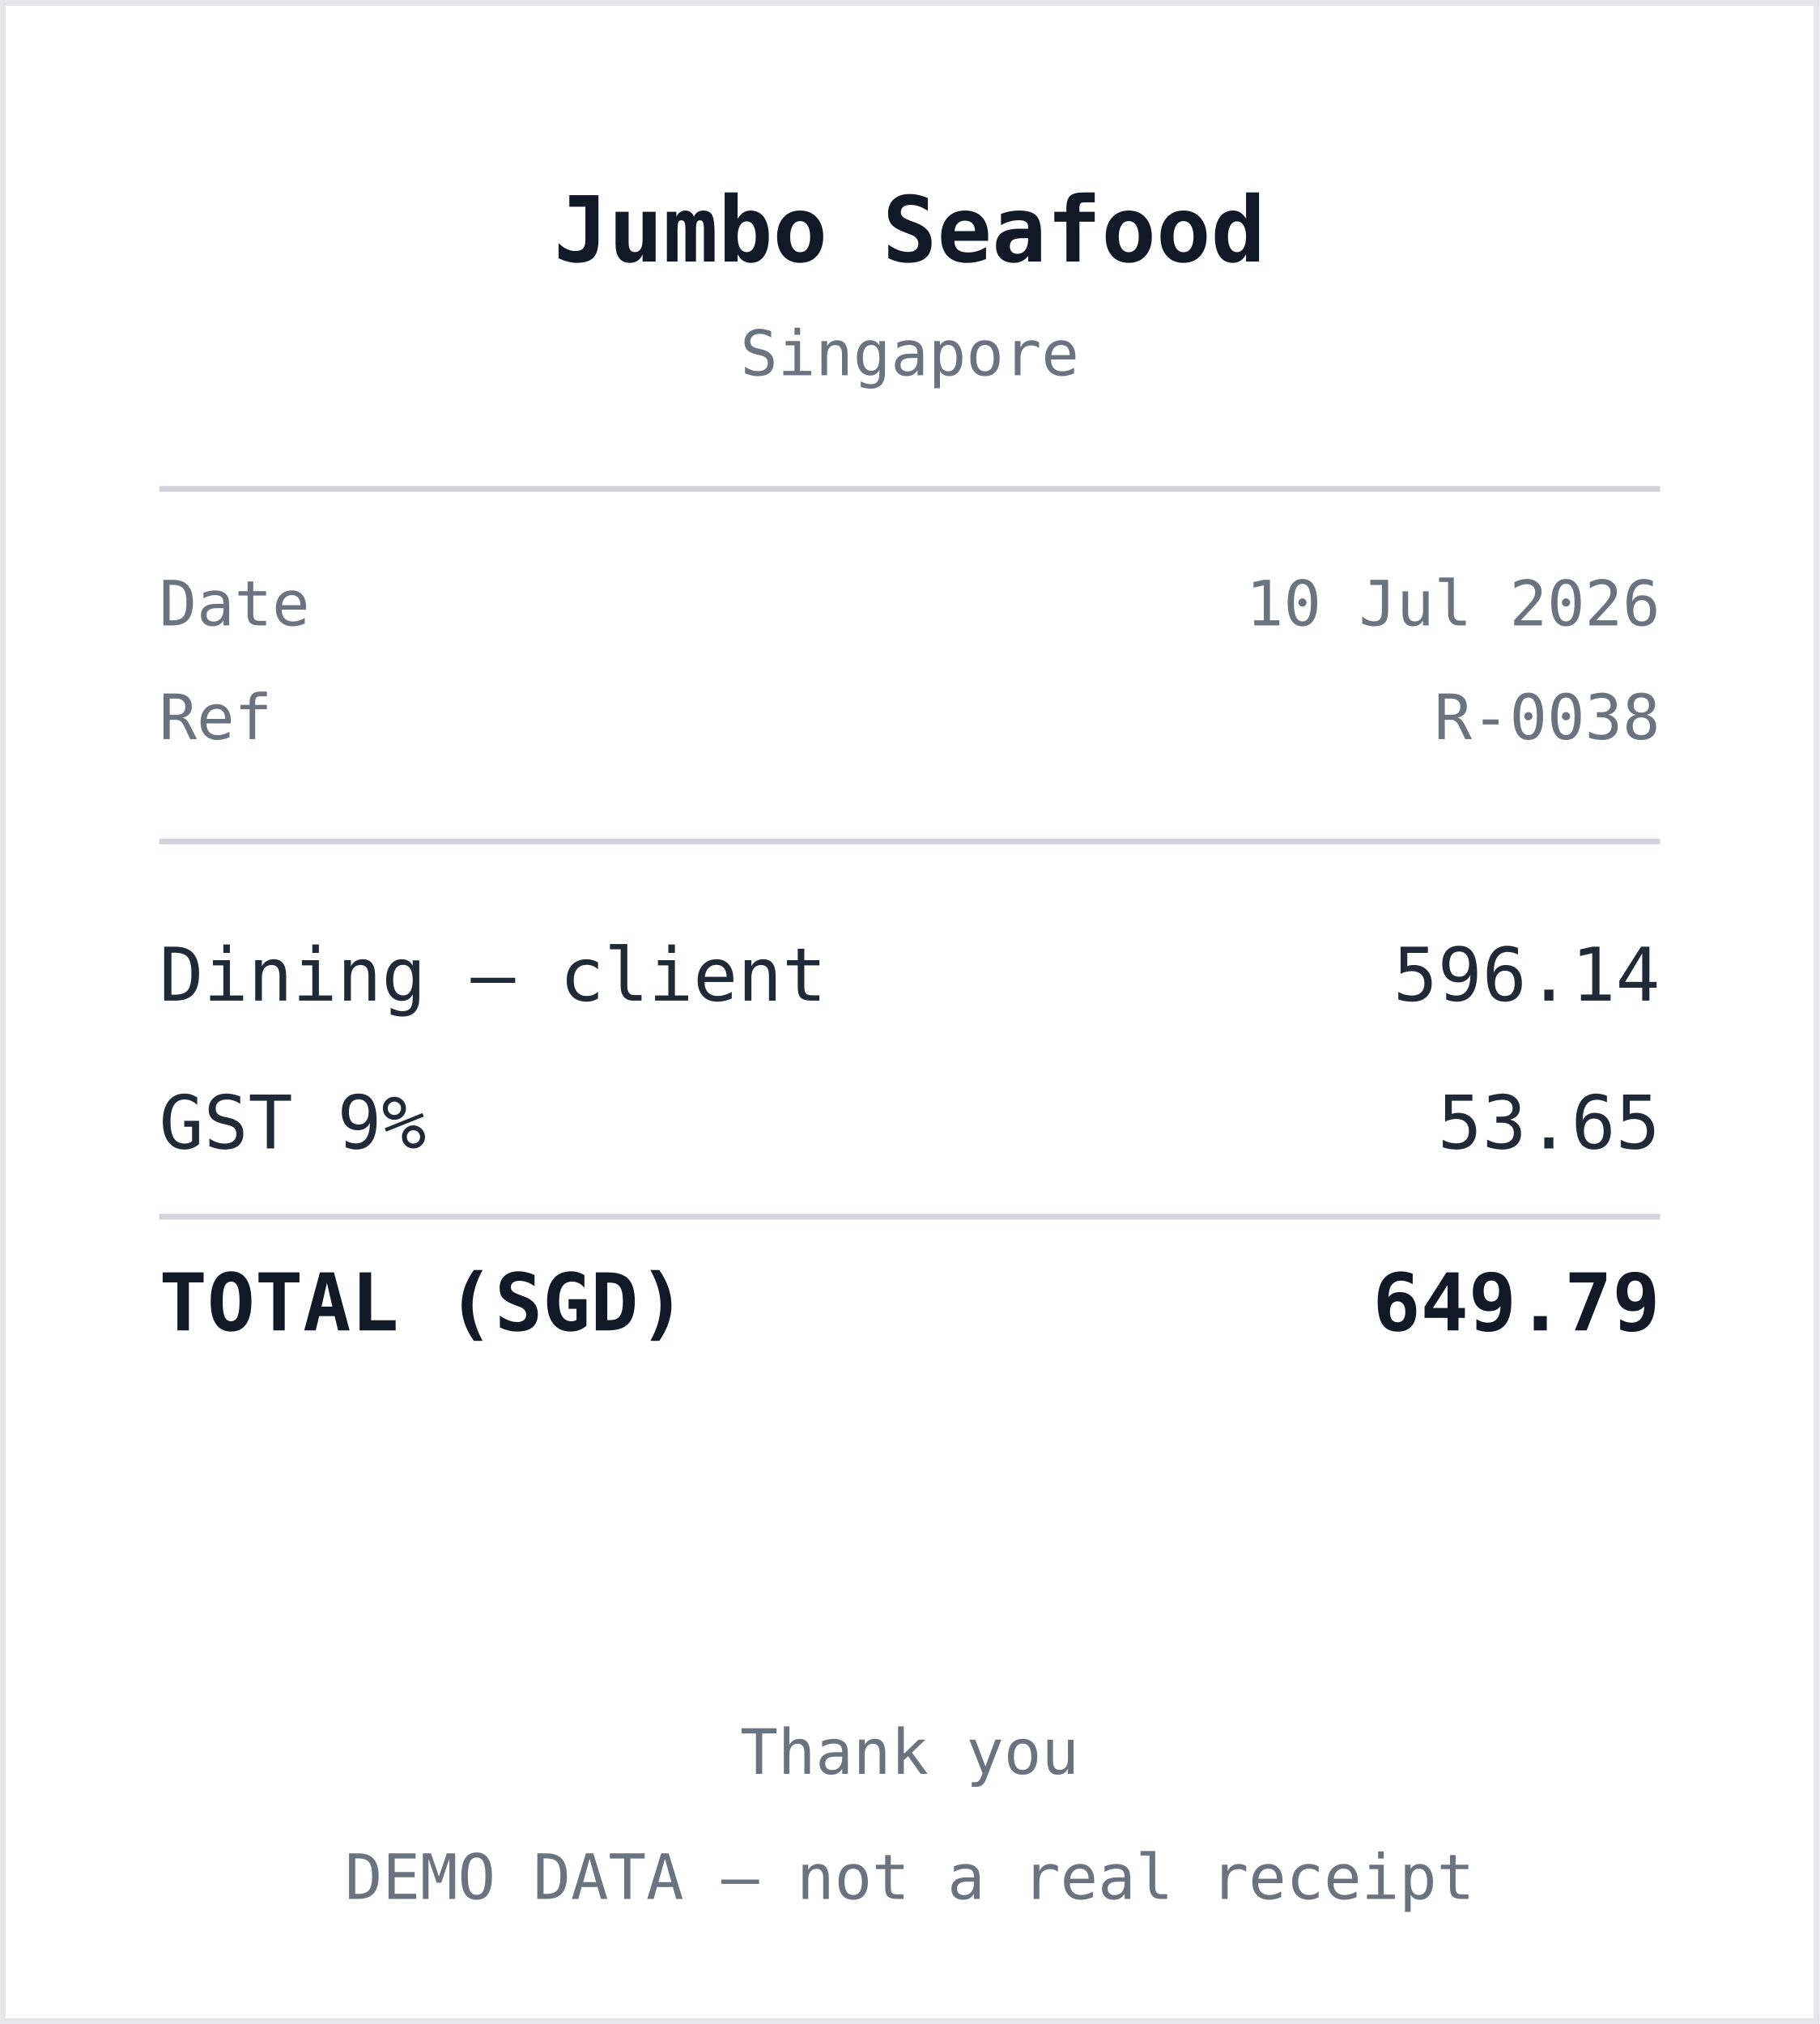
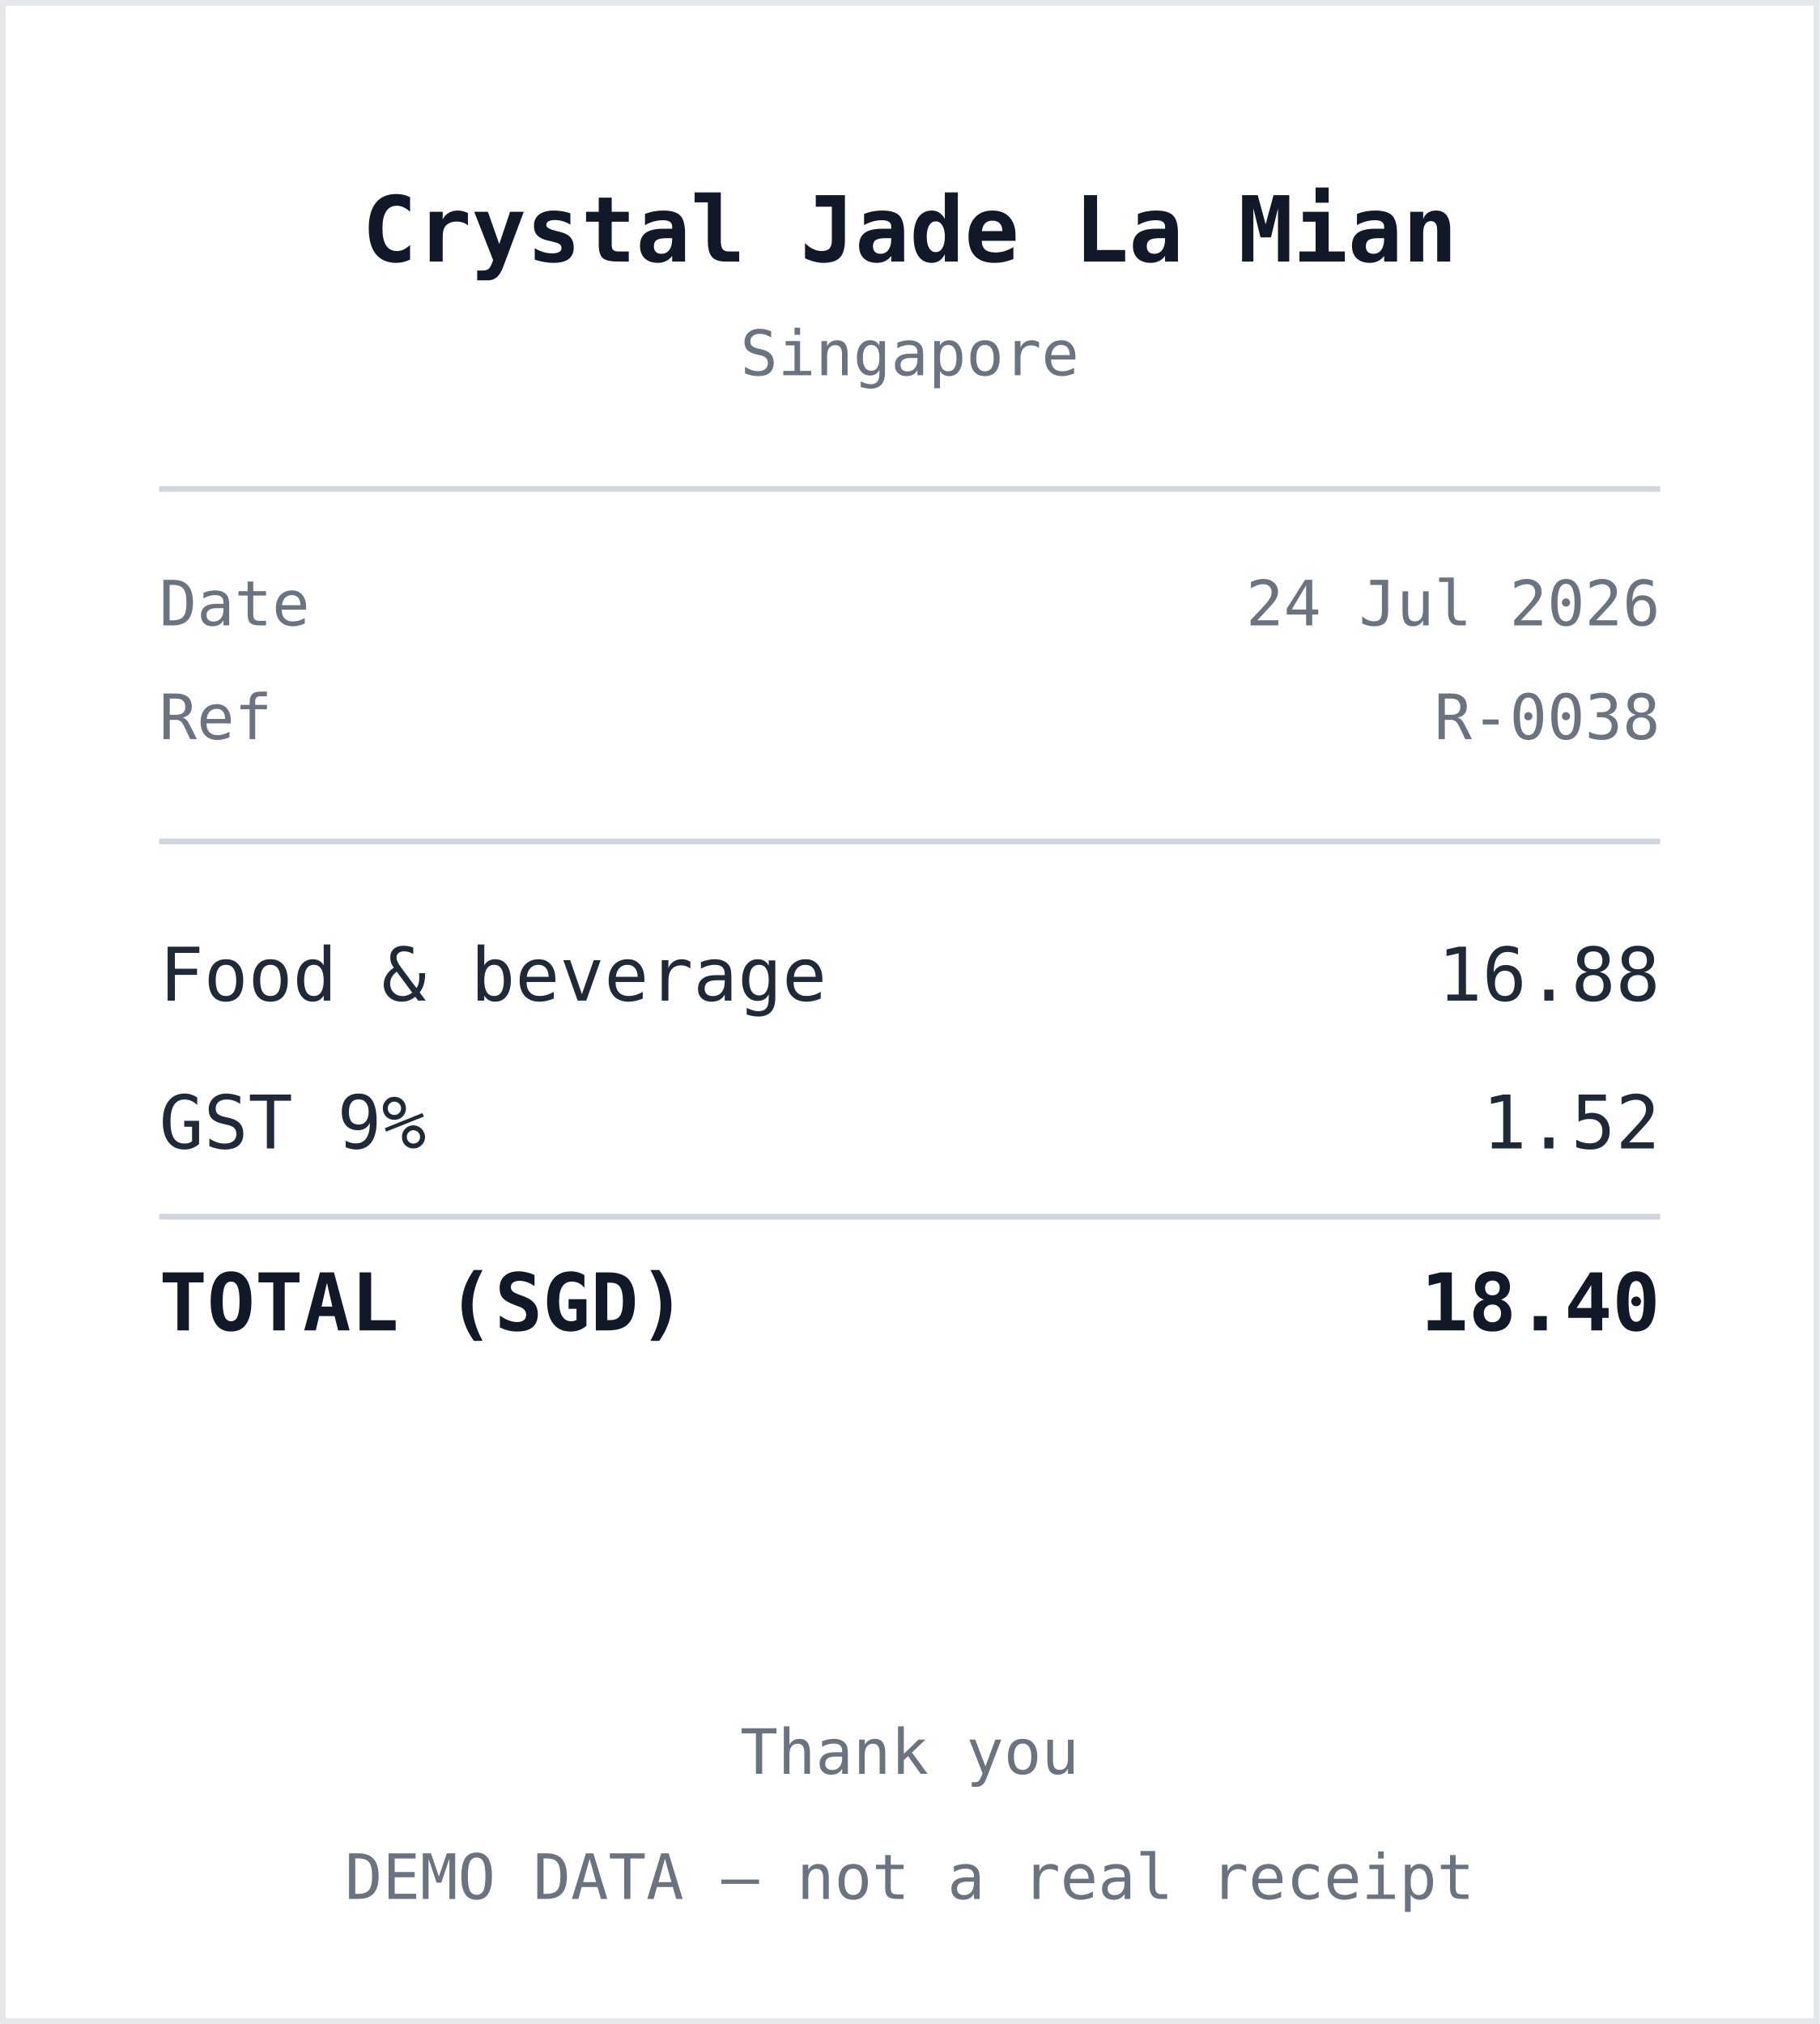
- <svg xmlns="http://www.w3.org/2000/svg" width="320" height="356" viewBox="0 0 320 356" role="img" aria-label="Receipt from Jumbo Seafood">
+ <svg xmlns="http://www.w3.org/2000/svg" width="320" height="356" viewBox="0 0 320 356" role="img" aria-label="Receipt from Crystal Jade La Mian">
  <style>
    .r { font: 13px ui-monospace, "SF Mono", Menlo, monospace; fill: #1f2937; }
    .b { font: 700 14px ui-monospace, "SF Mono", Menlo, monospace; fill: #111827; }
    .h { font: 700 16px ui-monospace, "SF Mono", Menlo, monospace; fill: #111827; }
    .m { font: 11px ui-monospace, "SF Mono", Menlo, monospace; fill: #6b7280; }
    .rule { stroke: #d1d5db; stroke-width: 1; }
  </style>
  <rect x="0" y="0" width="320" height="356" fill="#ffffff" />
  <rect x="0.5" y="0.5" width="319" height="355" fill="none" stroke="#e5e7eb" />
-   <text x="160" y="46" text-anchor="middle" class="h">Jumbo Seafood</text>
+   <text x="160" y="46" text-anchor="middle" class="h">Crystal Jade La Mian</text>
  <text x="160" y="66" text-anchor="middle" class="m">Singapore</text>
  <line x1="28" y1="86" x2="292" y2="86" class="rule" />
  <text x="28" y="110" class="m">Date</text>
-   <text x="292" y="110" text-anchor="end" class="m">10 Jul 2026</text>
+   <text x="292" y="110" text-anchor="end" class="m">24 Jul 2026</text>
  <text x="28" y="130" class="m">Ref</text>
  <text x="292" y="130" text-anchor="end" class="m">R-0038</text>
  <line x1="28" y1="148" x2="292" y2="148" class="rule" />
-   <text x="28" y="176" class="r">Dining — client</text>
-   <text x="292" y="176" text-anchor="end" class="r">596.14</text>
+   <text x="28" y="176" class="r">Food &amp; beverage</text>
+   <text x="292" y="176" text-anchor="end" class="r">16.88</text>
  <text x="28" y="202" class="r">GST 9%</text>
-   <text x="292" y="202" text-anchor="end" class="r">53.65</text>
+   <text x="292" y="202" text-anchor="end" class="r">1.52</text>
  <line x1="28" y1="214" x2="292" y2="214" class="rule" />
  <text x="28" y="234" class="b">TOTAL (SGD)</text>
-   <text x="292" y="234" text-anchor="end" class="b">649.79</text>
+   <text x="292" y="234" text-anchor="end" class="b">18.40</text>
  <text x="160" y="312" text-anchor="middle" class="m">Thank you</text>
  <text x="160" y="334" text-anchor="middle" class="m">DEMO DATA — not a real receipt</text>
</svg>
